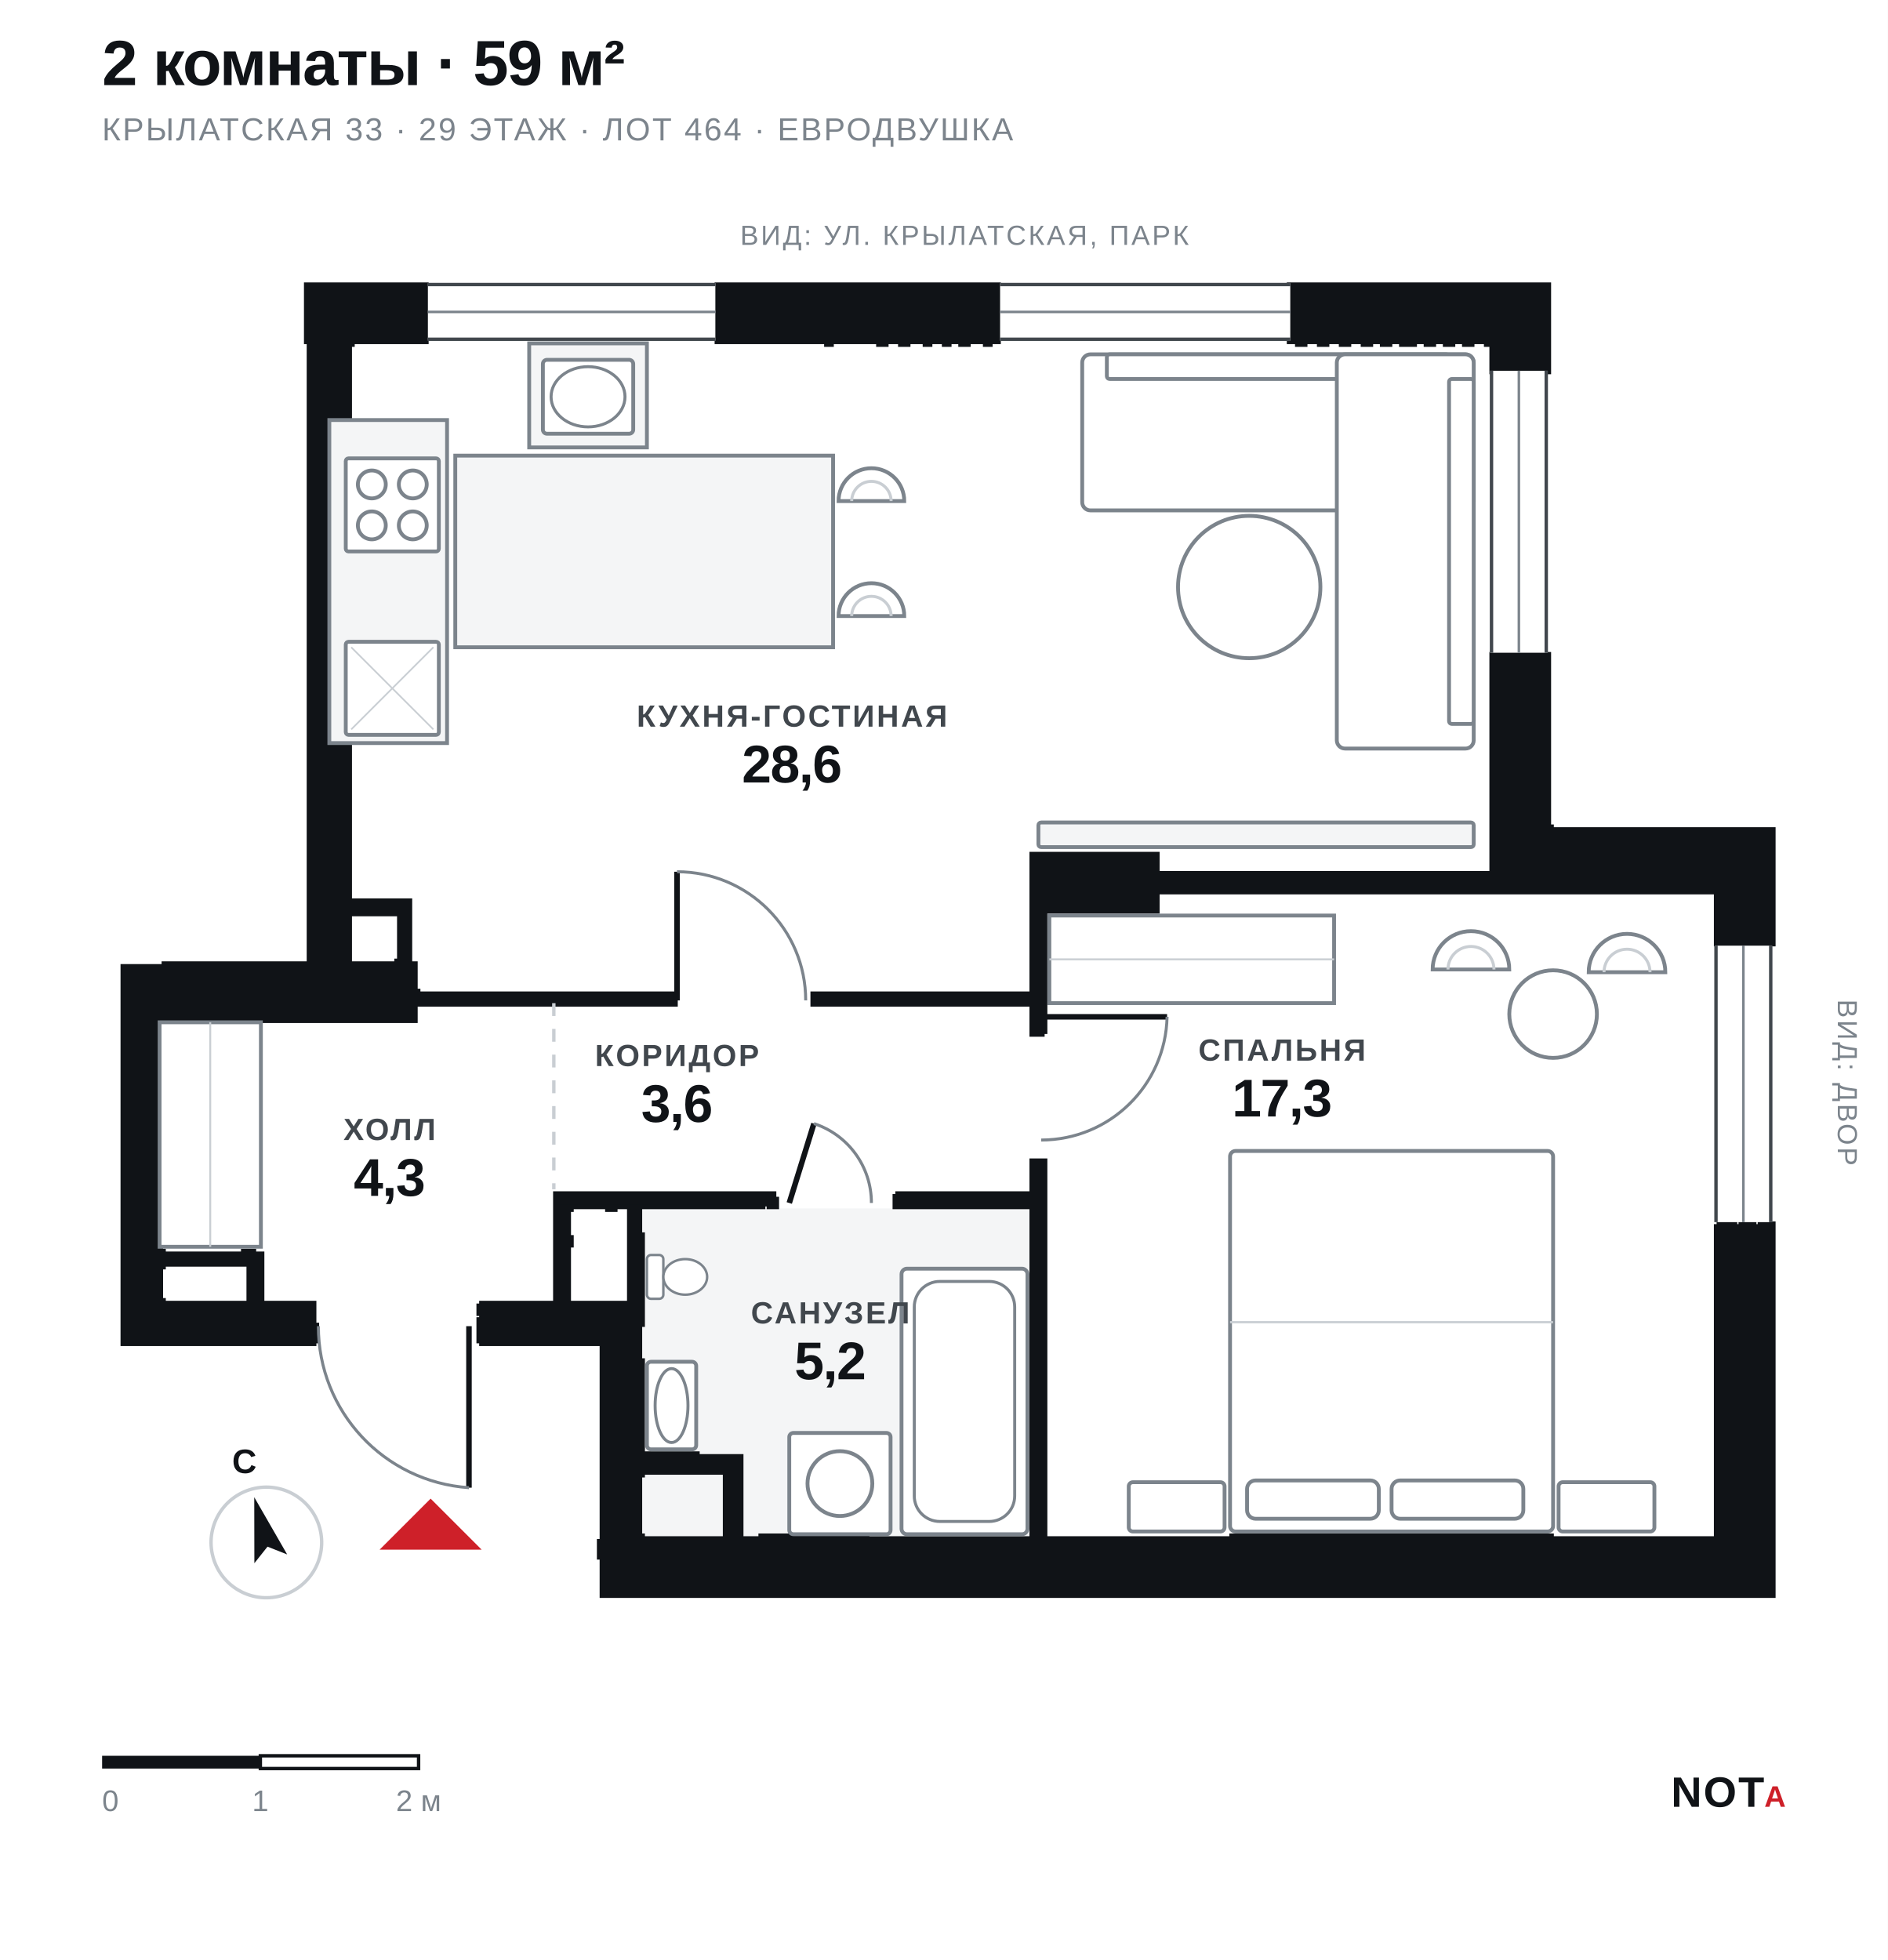
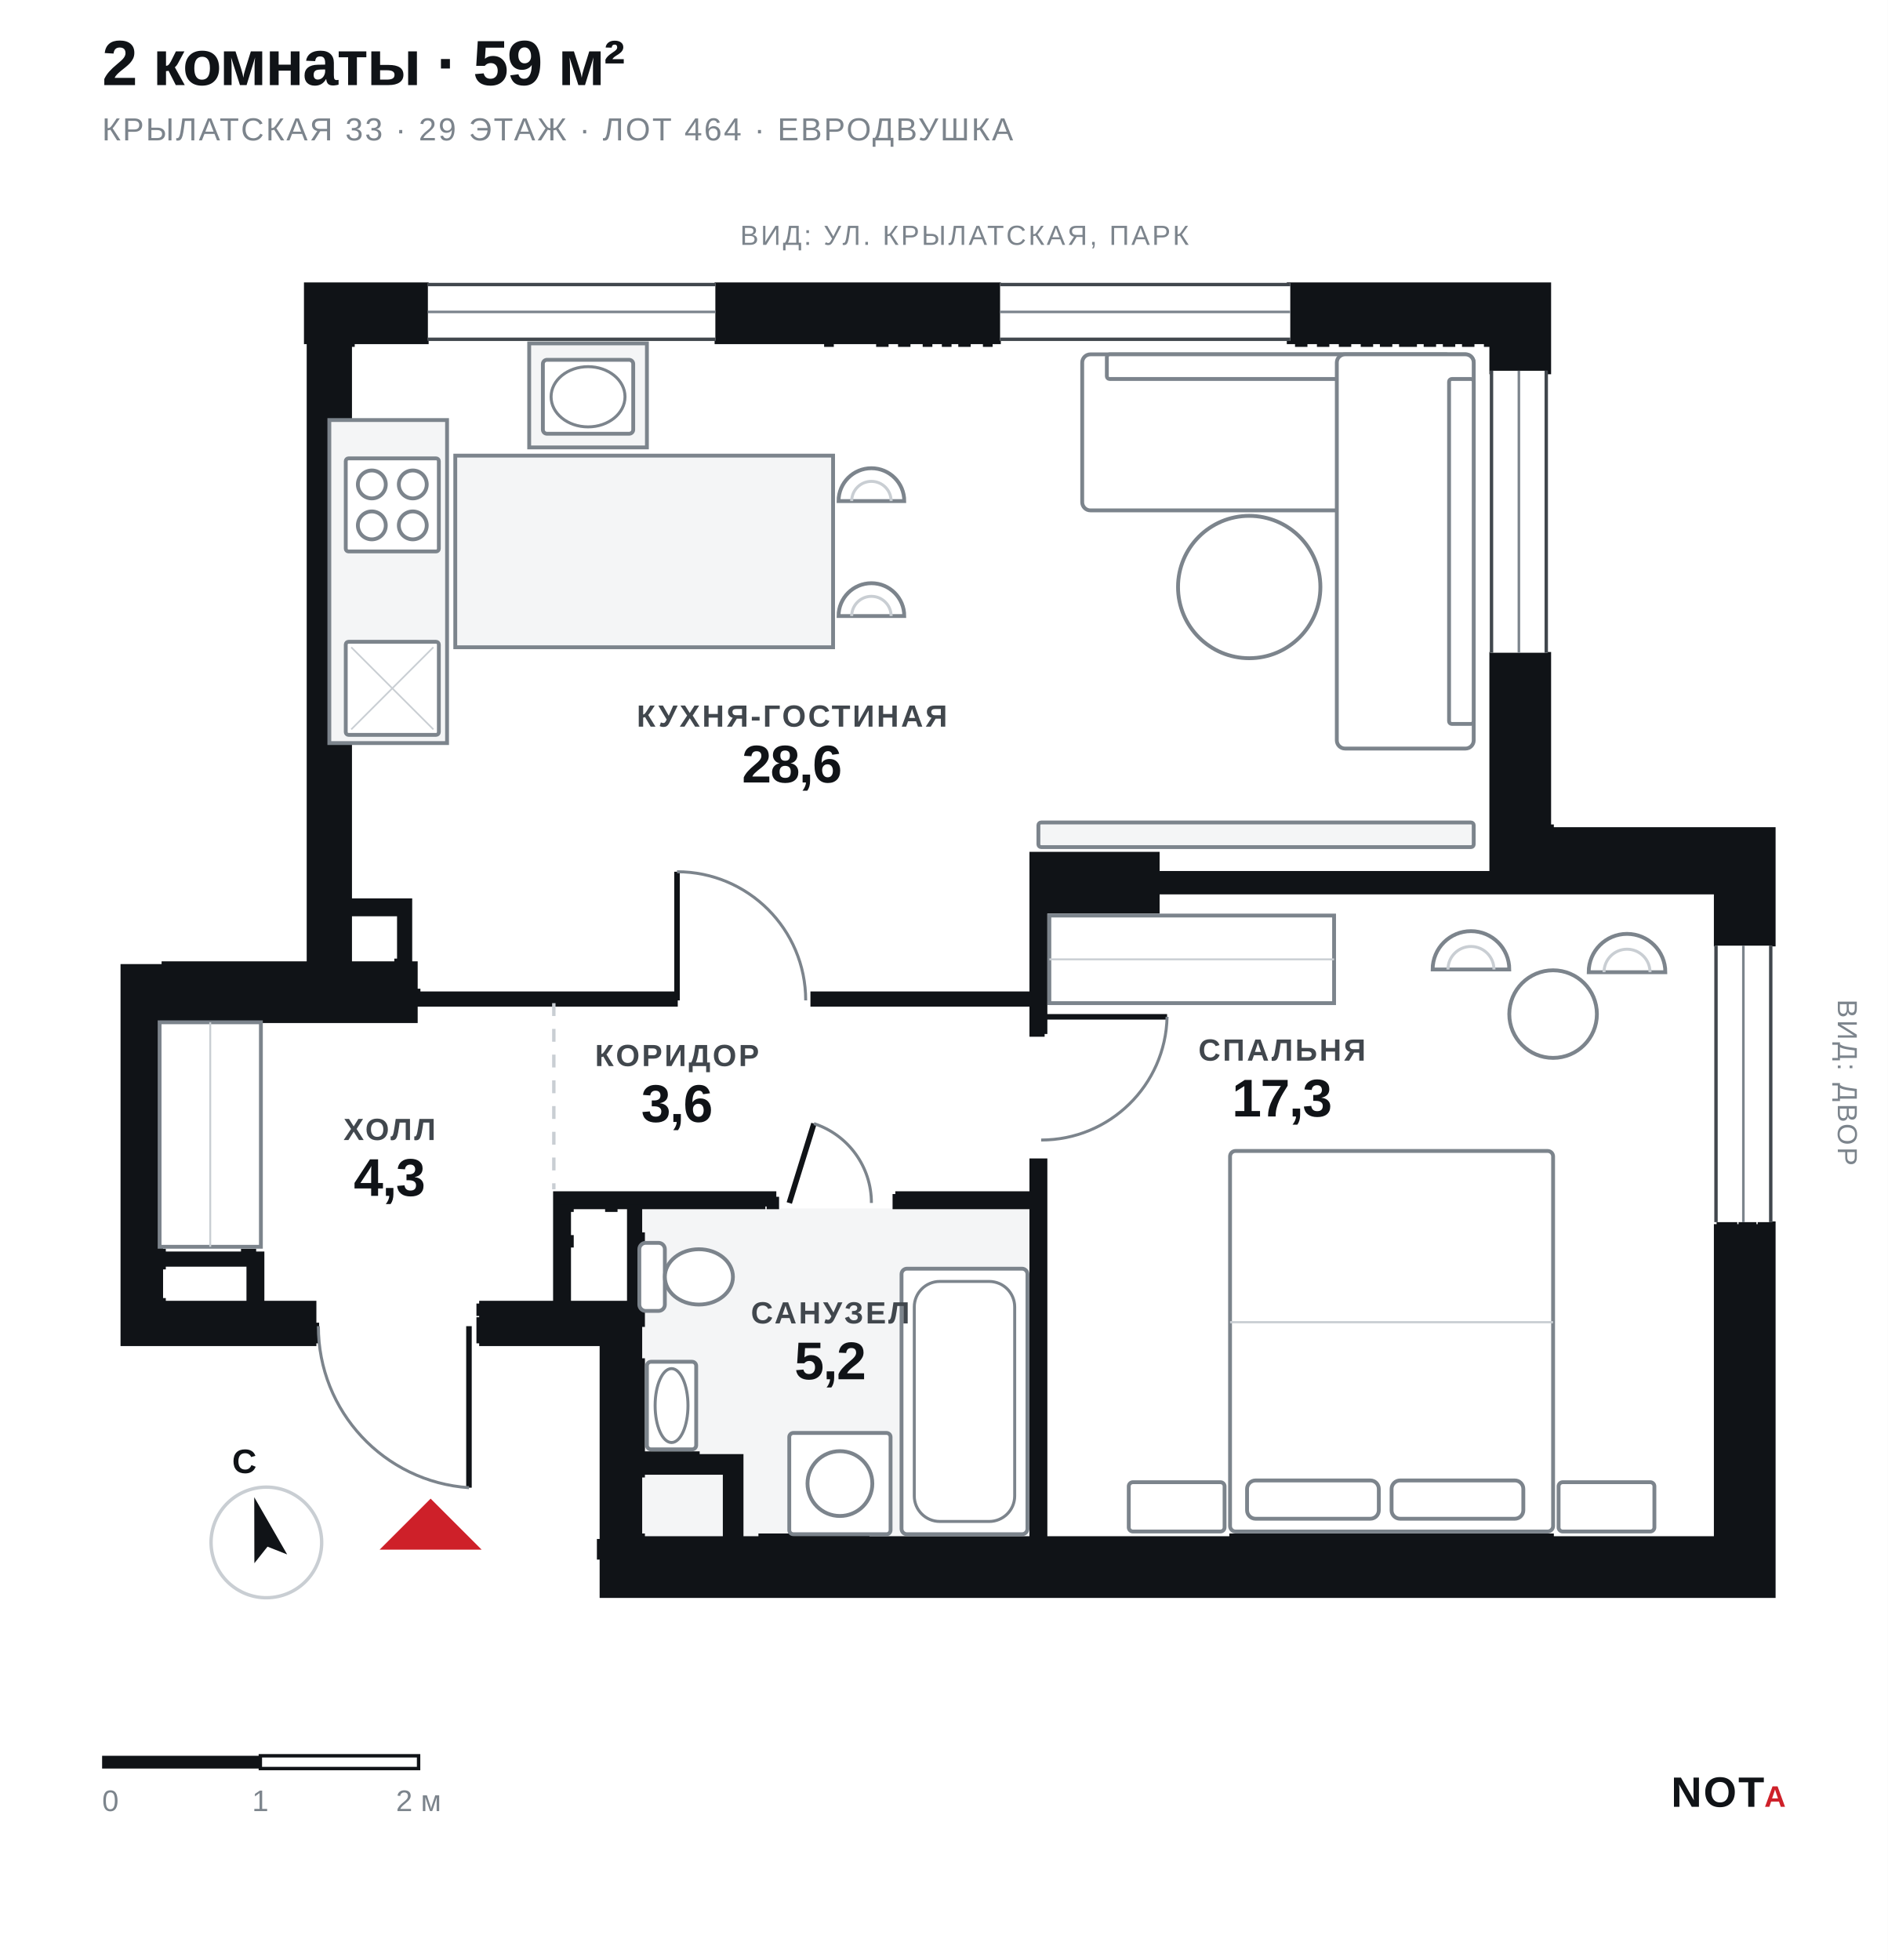
<svg xmlns="http://www.w3.org/2000/svg" viewBox="0 0 443.8 460.8" width="888" height="922" font-family="Onest,'Helvetica Neue',Arial,sans-serif">
  <rect width="443.8" height="460.8" fill="#fff" />
  <text x="24" y="20" font-family="Onest,'Helvetica Neue',Arial,sans-serif" font-size="15" font-weight="800" letter-spacing="-.02em" fill="#101317">2 комнаты · 59 м²</text>
  <text x="24" y="33" font-family="Onest,'Helvetica Neue',Arial,sans-serif" font-size="7.5" font-weight="500" letter-spacing=".06em" fill="#7C848C">КРЫЛАТСКАЯ 33 · 29 ЭТАЖ · ЛОТ 464 · ЕВРОДВУШКА</text>
-   <g transform="translate(24,64) scale(0.6436) translate(-30,-236)">
+   <g transform="translate(24.0,64) scale(0.6436) translate(-30,-236)">
    <polygon points="227,578 370,578 370,698 227,698" fill="#F4F5F6" />
    <path d="M254,240h104v1h-104ZM254,241h105v3h-105ZM254,244h104v1h-104ZM254,245h105v3h-105ZM104,240h45v22h-45ZM463,240h96v22h-96ZM254,248h104v14h-104ZM482,262h4v1h-4ZM343,262h4v1h-4ZM466,262h4v1h-4ZM527,262h4v1h-4ZM535,262h24v1h-24ZM337,262h3v1h-3ZM313,262h4v1h-4ZM330,262h3v1h-3ZM474,262h4v1h-4ZM497,262h4v1h-4ZM105,262h17v1h-17ZM513,262h4v1h-4ZM520,262h4v1h-4ZM294,262h3v1h-3ZM490,262h4v1h-4ZM504,262h6v1h-6ZM321,262h4v1h-4ZM352,262h3v1h-3ZM537,263h22v10h-22ZM537,375h22v63h-22ZM537,438h23v1h-23ZM537,439h104v16h-104ZM369,448h47v7h-47ZM369,455h272v8h-272ZM105,263h16v202h-16ZM369,463h47v7h-47ZM105,465h38v6h-38ZM619,463h22v19h-22ZM138,471h5v16h-5ZM105,471h16v17h-16ZM137,487h6v1h-6ZM52,488h93v1h-93ZM37,489h108v9h-108ZM369,470h6v29h-6ZM37,498h109v1h-109ZM289,499h86v5h-86ZM37,499h203v5h-203ZM37,504h108v6h-108ZM37,510h16v1h-16ZM55,510h3v1h-3ZM369,504h6v10h-6ZM369,514h5v1h-5ZM369,560h6v12h-6ZM320,572h55v1h-55ZM195,572h81v2h-81ZM195,574h82v3h-82ZM319,573h56v5h-56ZM195,577h77v1h-77ZM273,577h4v1h-4ZM195,578h7v1h-7ZM214,578h4v1h-4ZM620,583h7v1h-7ZM635,583h6v1h-6ZM628,583h6v1h-6ZM222,578h5v9h-5ZM195,579h6v9h-6ZM195,588h7v4h-7ZM37,511h15v82h-15ZM81,593h5v1h-5ZM37,593h16v1h-16ZM37,594h52v5h-52ZM37,599h16v1h-16ZM37,600h15v11h-15ZM222,587h6v25h-6ZM195,592h6v20h-6ZM83,599h6v13h-6ZM37,611h16v1h-16ZM168,612h60v1h-60ZM167,613h61v4h-61ZM168,617h60v1h-60ZM37,612h71v8h-71ZM167,618h61v3h-61ZM37,620h72v7h-72ZM167,621h60v6h-60ZM37,627h71v1h-71ZM168,627h59v1h-59ZM212,628h15v5h-15ZM212,633h16v34h-16ZM212,667h36v1h-36ZM212,668h52v7h-52ZM212,675h16v1h-16ZM212,676h15v21h-15ZM369,578h6v120h-6ZM619,584h22v114h-22ZM257,675h7v23h-7ZM212,697h16v1h-16ZM442,697h118v1h-118ZM270,697h40v1h-40ZM212,698h429v1h-429ZM211,699h430v7h-430ZM212,706h429v14h-429Z" fill="#101317" stroke="#101317" stroke-width="0.54" />
    <rect x="254" y="240" width="104" height="21" fill="#101317" />
    <rect x="464" y="240" width="94" height="21" fill="#101317" />
    <rect x="149" y="240" width="105" height="21" fill="#fff" />
    <g stroke="#41474D" stroke-width="1.24">
      <line x1="149" y1="240.5" x2="254" y2="240.5" />
      <line x1="149" y1="260.5" x2="254" y2="260.5" />
      <line x1="149" y1="250.5" x2="254" y2="250.5" stroke="#7C848C" stroke-width="0.93" />
    </g>
    <rect x="358" y="240" width="106" height="21" fill="#fff" />
    <g stroke="#41474D" stroke-width="1.24">
      <line x1="358" y1="240.5" x2="464" y2="240.5" />
      <line x1="358" y1="260.5" x2="464" y2="260.5" />
      <line x1="358" y1="250.5" x2="464" y2="250.5" stroke="#7C848C" stroke-width="0.93" />
    </g>
    <rect x="537" y="272" width="21" height="103" fill="#fff" />
    <g stroke="#41474D" stroke-width="1.24">
      <line x1="537.5" y1="272" x2="537.5" y2="375" />
      <line x1="557.5" y1="272" x2="557.5" y2="375" />
      <line x1="547.5" y1="272" x2="547.5" y2="375" stroke="#7C848C" stroke-width="0.93" />
    </g>
    <rect x="619" y="482" width="21" height="101" fill="#fff" />
    <g stroke="#41474D" stroke-width="1.24">
      <line x1="619.5" y1="482" x2="619.5" y2="583" />
      <line x1="639.5" y1="482" x2="639.5" y2="583" />
      <line x1="629.5" y1="482" x2="629.5" y2="583" stroke="#7C848C" stroke-width="0.93" />
    </g>
    <rect x="113" y="290" width="43" height="118" rx="0" fill="#F4F5F6" stroke="#7C848C" stroke-width="1.40" />
    <rect x="119" y="304" width="34" height="34" rx="1" fill="#fff" stroke="#7C848C" stroke-width="1.40" />
    <circle cx="128.52" cy="313.52" r="5.1" fill="#fff" stroke="#7C848C" stroke-width="1.40" />
    <circle cx="128.52" cy="328.48" r="5.1" fill="#fff" stroke="#7C848C" stroke-width="1.40" />
    <circle cx="143.48" cy="313.52" r="5.1" fill="#fff" stroke="#7C848C" stroke-width="1.40" />
    <circle cx="143.48" cy="328.48" r="5.1" fill="#fff" stroke="#7C848C" stroke-width="1.40" />
    <rect x="119" y="371" width="34" height="34" rx="1" fill="#fff" stroke="#7C848C" stroke-width="1.40" />
    <line x1="121" y1="373" x2="151" y2="403" stroke="#C9CED3" stroke-width="0.6" />
    <line x1="151" y1="373" x2="121" y2="403" stroke="#C9CED3" stroke-width="0.6" />
    <rect x="186" y="262" width="43" height="38" rx="0" fill="#F4F5F6" stroke="#7C848C" stroke-width="1.40" />
    <rect x="191" y="268" width="33" height="27" rx="1.5" fill="#fff" stroke="#7C848C" stroke-width="1.40" />
    <ellipse cx="207.5" cy="281.5" rx="13.5" ry="11.0" fill="none" stroke="#7C848C" stroke-width="1.09" />
    <rect x="159" y="303" width="138" height="70" rx="0" fill="#F4F5F6" stroke="#7C848C" stroke-width="1.40" />
    <path d="M299,319.6 A12,12 0 1 1 323,319.6 Z" fill="#fff" stroke="#7C848C" stroke-width="1.40" />
    <path d="M303.8,319.6 A7.2,7.2 0 1 1 318.2,319.6" fill="none" stroke="#C9CED3" stroke-width="1.09" />
    <path d="M299,361.6 A12,12 0 1 1 323,361.6 Z" fill="#fff" stroke="#7C848C" stroke-width="1.40" />
    <path d="M303.8,361.6 A7.2,7.2 0 1 1 318.2,361.6" fill="none" stroke="#C9CED3" stroke-width="1.09" />
    <rect x="388" y="266" width="143" height="57" rx="3" fill="#fff" stroke="#7C848C" stroke-width="1.40" />
    <rect x="397" y="266" width="125" height="9" rx="1" fill="#fff" stroke="#7C848C" stroke-width="1.40" />
    <rect x="481" y="266" width="50" height="144" rx="3" fill="#fff" stroke="#7C848C" stroke-width="1.40" />
    <rect x="522" y="275" width="9" height="126" rx="1" fill="#fff" stroke="#7C848C" stroke-width="1.40" />
    <circle cx="449" cy="351" r="26" fill="#fff" stroke="#7C848C" stroke-width="1.40" />
    <rect x="372" y="437" width="159" height="9" rx="1" fill="#F4F5F6" stroke="#7C848C" stroke-width="1.40" />
    <line x1="240" y1="502" x2="240" y2="455" stroke="#101317" stroke-width="2.02" />
    <path d="M240,455 A47.0,47.0 0 0 1 287,502" fill="none" stroke="#7C848C" stroke-width="1.09" />
    <rect x="51" y="510" width="37" height="82" rx="0" fill="#fff" stroke="#7C848C" stroke-width="1.40" />
    <line x1="69.5" y1="510" x2="69.5" y2="592" stroke="#C9CED3" stroke-width="0.7" />
    <line x1="195" y1="503" x2="195" y2="571" stroke="#C9CED3" stroke-width="1.24" stroke-dasharray="4.7 4.7" />
    <line x1="164" y1="621" x2="164" y2="680" stroke="#101317" stroke-width="2.02" />
    <path d="M164,680 A59.0,59.0 0 0 1 109,621" fill="none" stroke="#7C848C" stroke-width="1.09" />
-     <g transform="translate(234,603) rotate(-90) scale(1.000)">
-       <rect x="-8" y="-5" width="16" height="6" rx="1.5" fill="#fff" stroke="#7C848C" stroke-width="0.90" />
-       <ellipse cx="0" cy="9" rx="6.5" ry="8" fill="#fff" stroke="#7C848C" stroke-width="0.90" />
+     <g transform="translate(234,603) rotate(-90) scale(1.554)">
+       <rect x="-8" y="-5" width="16" height="6" rx="1.5" fill="#fff" stroke="#7C848C" stroke-width=".9" />
+       <ellipse cx="0" cy="9" rx="6.5" ry="8" fill="#fff" stroke="#7C848C" stroke-width=".9" />
    </g>
    <rect x="229" y="634" width="18" height="32" rx="1.5" fill="#fff" stroke="#7C848C" stroke-width="1.40" />
    <ellipse cx="238.0" cy="650.0" rx="6.0" ry="13.5" fill="none" stroke="#7C848C" stroke-width="1.09" />
    <rect x="281" y="660" width="37" height="37" rx="1.5" fill="#fff" stroke="#7C848C" stroke-width="1.40" />
    <circle cx="299.5" cy="678.5" r="11.84" fill="#fff" stroke="#7C848C" stroke-width="1.40" />
    <rect x="322" y="600" width="46" height="97" rx="2" fill="#fff" stroke="#7C848C" stroke-width="1.40" />
    <rect x="326.661" y="604.661" width="36.677" height="87.677" rx="9.323" fill="#fff" stroke="#7C848C" stroke-width="1.09" />
    <line x1="281" y1="576" x2="290" y2="547" stroke="#101317" stroke-width="2.02" />
    <path d="M290,547 A30.4,30.4 0 0 1 311,576" fill="none" stroke="#7C848C" stroke-width="1.09" />
    <rect x="376" y="471" width="104" height="32" rx="0" fill="#fff" stroke="#7C848C" stroke-width="1.40" />
    <line x1="376" y1="487.0" x2="480" y2="487.0" stroke="#C9CED3" stroke-width="0.7" />
    <line x1="373" y1="508" x2="419" y2="508" stroke="#101317" stroke-width="2.02" />
    <path d="M419,508 A46.0,46.0 0 0 1 373,553" fill="none" stroke="#7C848C" stroke-width="1.09" />
    <rect x="442" y="557" width="118" height="139" rx="2" fill="#fff" stroke="#7C848C" stroke-width="1.40" />
    <rect x="448.215" y="677.355" width="48.124" height="13.984" rx="3.108" fill="#fff" stroke="#7C848C" stroke-width="1.40" />
    <rect x="501.0" y="677.355" width="48.124" height="13.984" rx="3.108" fill="#fff" stroke="#7C848C" stroke-width="1.40" />
    <line x1="442" y1="619.55" x2="560" y2="619.55" stroke="#C9CED3" stroke-width="0.8" />
    <rect x="405" y="678" width="35" height="18" rx="1.5" fill="#fff" stroke="#7C848C" stroke-width="1.40" />
    <rect x="562" y="678" width="35" height="18" rx="1.5" fill="#fff" stroke="#7C848C" stroke-width="1.40" />
    <path d="M516,490.7 A14,14 0 1 1 544,490.7 Z" fill="#fff" stroke="#7C848C" stroke-width="1.40" />
    <path d="M521.6,490.7 A8.4,8.4 0 1 1 538.4,490.7" fill="none" stroke="#C9CED3" stroke-width="1.09" />
    <path d="M573,491.7 A14,14 0 1 1 601,491.7 Z" fill="#fff" stroke="#7C848C" stroke-width="1.40" />
    <path d="M578.6,491.7 A8.4,8.4 0 1 1 595.4,491.7" fill="none" stroke="#C9CED3" stroke-width="1.09" />
    <circle cx="560" cy="507" r="16" fill="#fff" stroke="#7C848C" stroke-width="1.40" />
    <text x="282" y="402" text-anchor="middle" font-family="Onest,'Helvetica Neue',Arial,sans-serif" font-size="11.2" font-weight="600" letter-spacing=".07em" fill="#41474D">
      <tspan x="282" dy="0.0">КУХНЯ-ГОСТИНАЯ</tspan>
    </text>
    <text x="282" y="422.4" text-anchor="middle" font-family="Onest,'Helvetica Neue',Arial,sans-serif" font-size="19.4" font-weight="800" letter-spacing="-.02em" fill="#101317">28,6</text>
    <text x="135" y="553" text-anchor="middle" font-family="Onest,'Helvetica Neue',Arial,sans-serif" font-size="11.2" font-weight="600" letter-spacing=".07em" fill="#41474D">
      <tspan x="135" dy="0.0">ХОЛЛ</tspan>
    </text>
    <text x="135" y="573.4" text-anchor="middle" font-family="Onest,'Helvetica Neue',Arial,sans-serif" font-size="19.4" font-weight="800" letter-spacing="-.02em" fill="#101317">4,3</text>
    <text x="240" y="526" text-anchor="middle" font-family="Onest,'Helvetica Neue',Arial,sans-serif" font-size="11.2" font-weight="600" letter-spacing=".07em" fill="#41474D">
      <tspan x="240" dy="0.0">КОРИДОР</tspan>
    </text>
    <text x="240" y="546.4" text-anchor="middle" font-family="Onest,'Helvetica Neue',Arial,sans-serif" font-size="19.4" font-weight="800" letter-spacing="-.02em" fill="#101317">3,6</text>
    <polygon points="131.355,702.645 168.645,702.645 150,684" fill="#CE2029" />
    <text x="296" y="620" text-anchor="middle" font-family="Onest,'Helvetica Neue',Arial,sans-serif" font-size="11.2" font-weight="600" letter-spacing=".07em" fill="#41474D">
      <tspan x="296" dy="0.0">САНУЗЕЛ</tspan>
    </text>
    <text x="296" y="640.4" text-anchor="middle" font-family="Onest,'Helvetica Neue',Arial,sans-serif" font-size="19.4" font-weight="800" letter-spacing="-.02em" fill="#101317">5,2</text>
    <text x="461" y="524" text-anchor="middle" font-family="Onest,'Helvetica Neue',Arial,sans-serif" font-size="11.2" font-weight="600" letter-spacing=".07em" fill="#41474D">
      <tspan x="461" dy="0.0">СПАЛЬНЯ</tspan>
    </text>
    <text x="461" y="544.4" text-anchor="middle" font-family="Onest,'Helvetica Neue',Arial,sans-serif" font-size="19.4" font-weight="800" letter-spacing="-.02em" fill="#101317">17,3</text>
    <text x="345" y="226" text-anchor="middle" transform="rotate(0 345 226)" font-family="Onest,'Helvetica Neue',Arial,sans-serif" font-size="10.1" font-weight="500" letter-spacing=".08em" fill="#7C848C">ВИД: УЛ. КРЫЛАТСКАЯ, ПАРК</text>
    <text x="664" y="532" text-anchor="middle" transform="rotate(90 664 532)" font-family="Onest,'Helvetica Neue',Arial,sans-serif" font-size="10.1" font-weight="500" letter-spacing=".08em" fill="#7C848C">ВИД: ДВОР</text>
    <g transform="translate(90,700) rotate(-15)">
      <circle r="20.199" fill="none" stroke="#C9CED3" stroke-width="1.24" />
      <path d="M0,-17.1 L6.2,6.2 L0,1.6 L-6.2,6.2 Z" fill="#101317" />
      <text y="-26.4" text-anchor="middle" font-family="Onest,'Helvetica Neue',Arial,sans-serif" font-size="12.4" font-weight="700" fill="#101317" transform="rotate(15 0 -31.1)">С</text>
    </g>
  </g>
  <g font-family="Onest,'Helvetica Neue',Arial,sans-serif" font-size="7" fill="#7C848C">
    <rect x="24" y="412.789" width="37.2" height="3" fill="#101317" />
    <rect x="61.2" y="412.789" width="37.2" height="3" fill="#fff" stroke="#101317" stroke-width=".8" />
    <text x="24" y="425.789">0</text>
    <text x="61.2" y="425.789" text-anchor="middle">1</text>
    <text x="98.4" y="425.789" text-anchor="middle">2 м</text>
  </g>
  <text x="419.813" y="424.789" text-anchor="end" font-family="Onest,'Helvetica Neue',Arial,sans-serif" font-size="10" font-weight="800" letter-spacing=".04em" fill="#101317">NOT<tspan fill="#CE2029" font-size="7">A</tspan>
  </text>
</svg>
